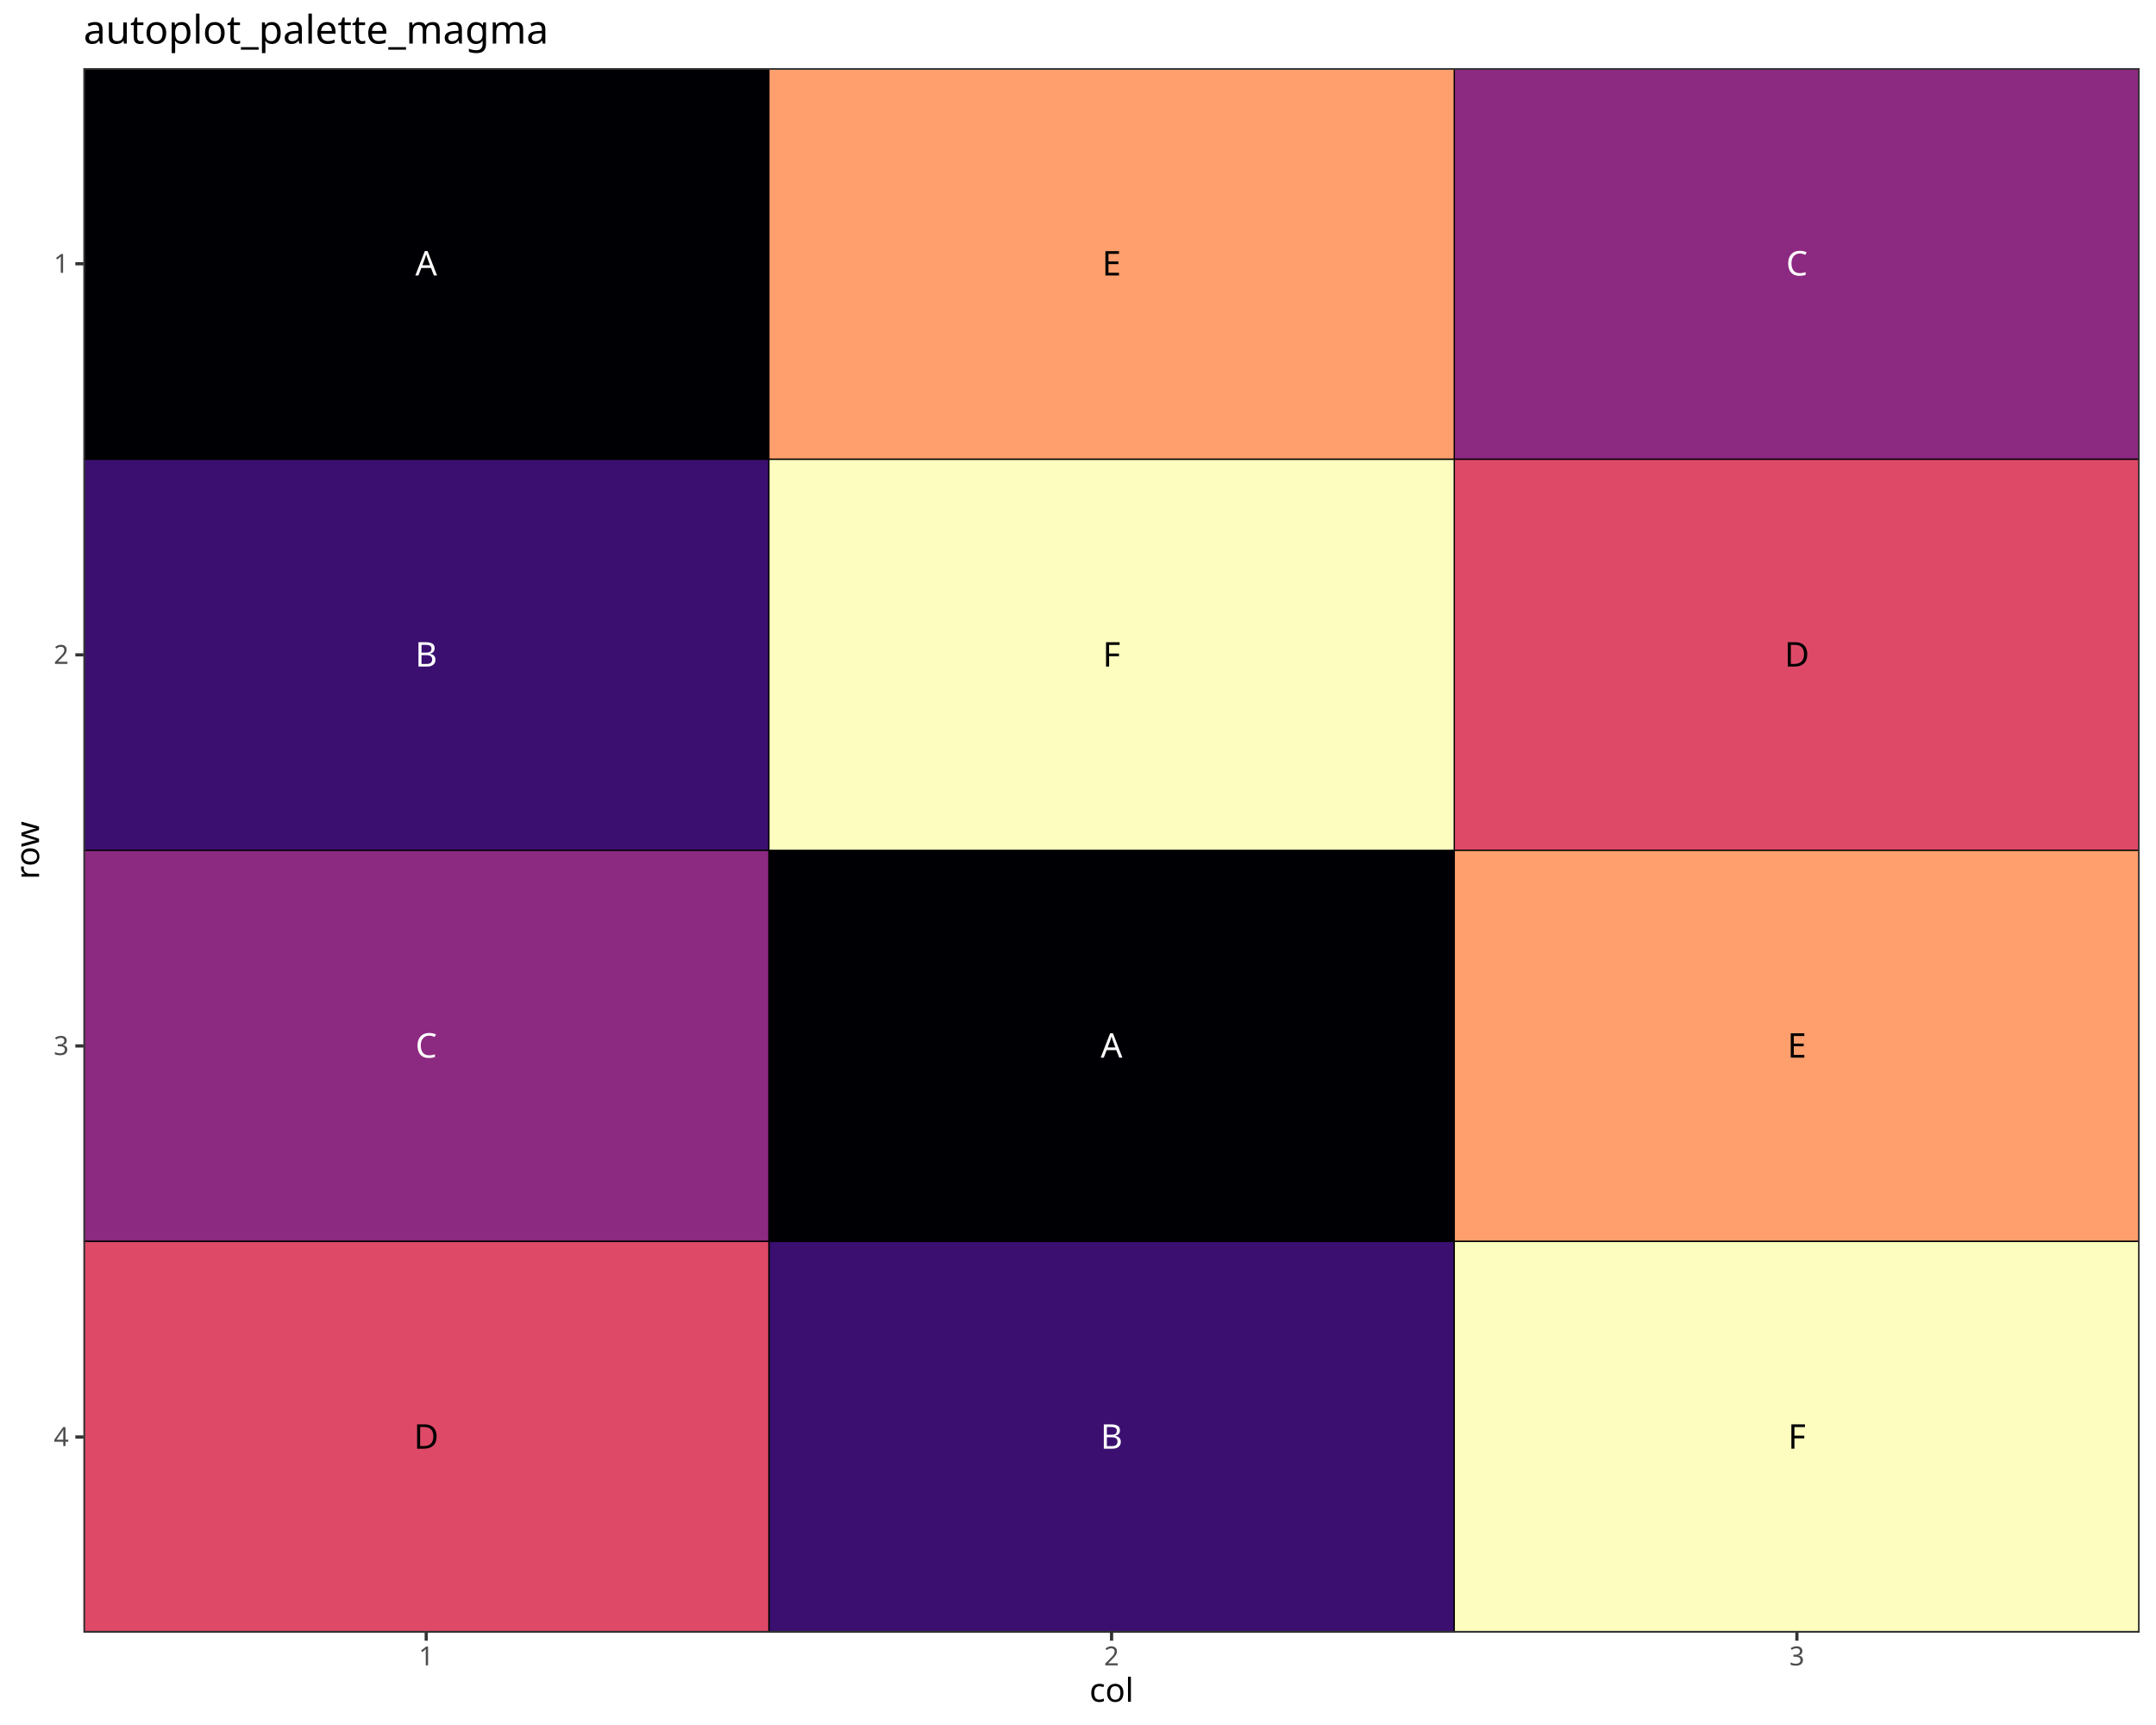
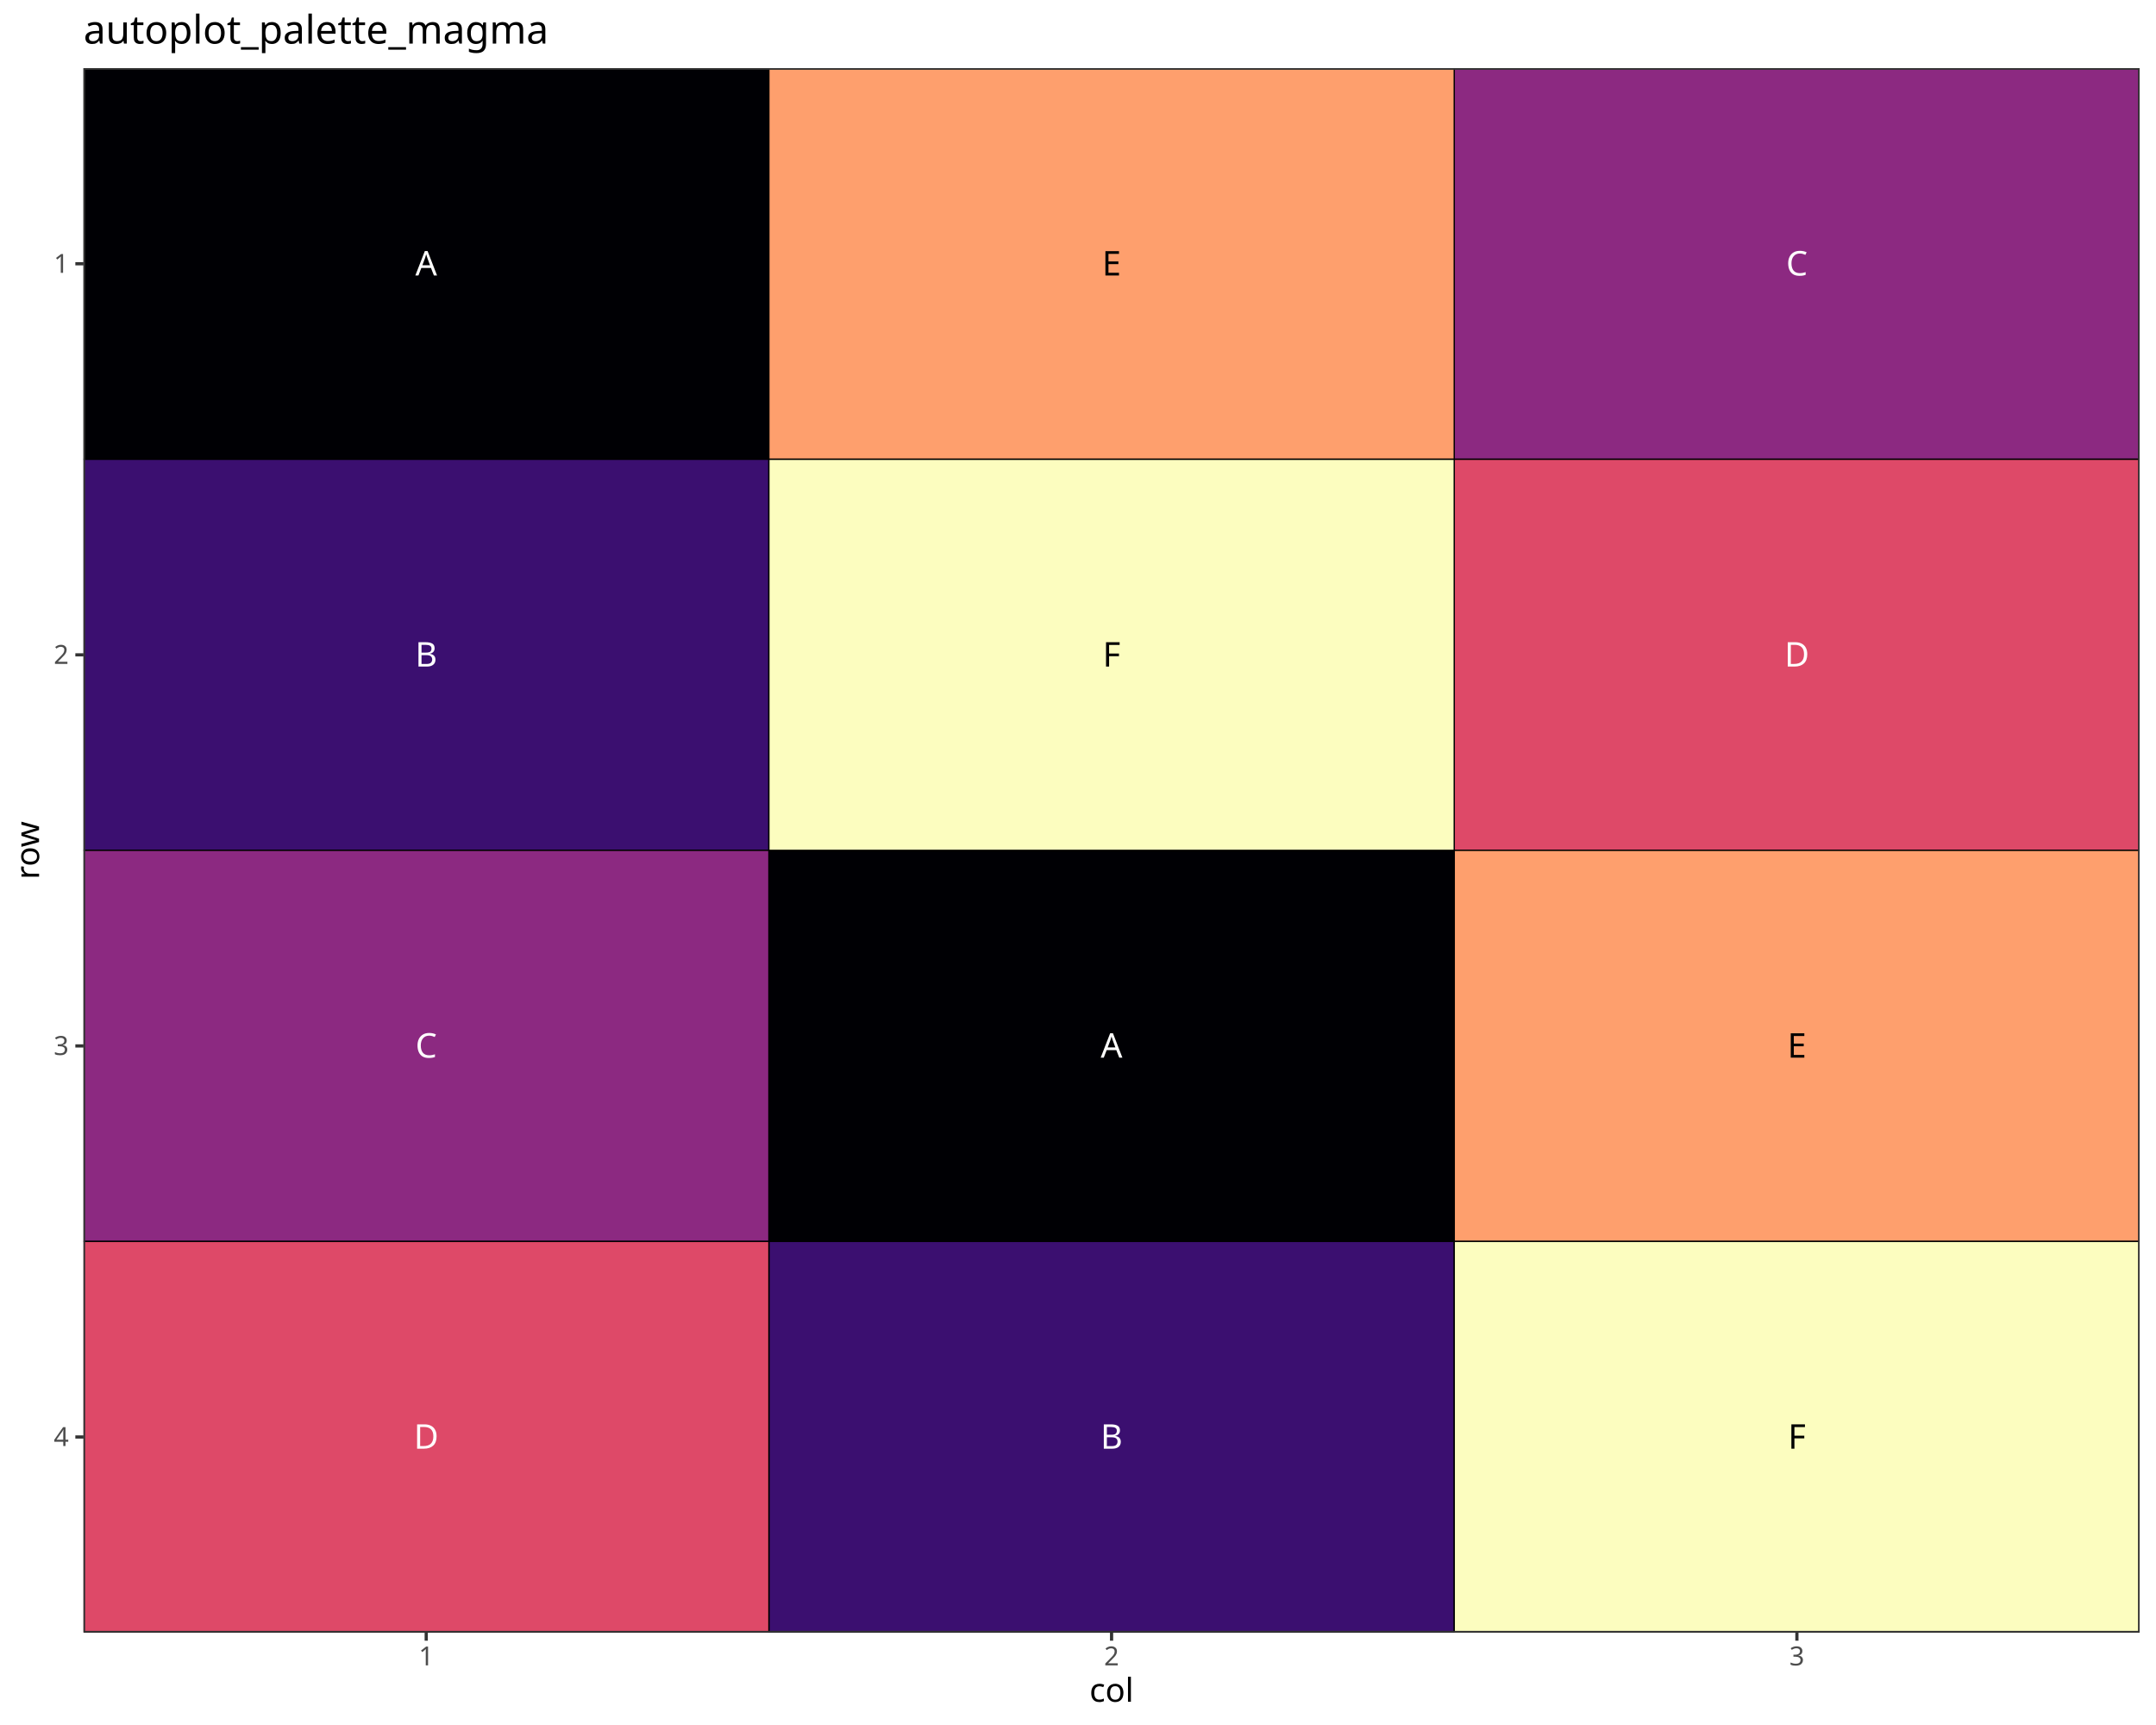
<svg xmlns="http://www.w3.org/2000/svg" class="svglite" data-engine-version="2.0" width="720.00pt" height="576.00pt" viewBox="0 0 720.00 576.00">
  <defs>
    <style type="text/css">
    .svglite line, .svglite polyline, .svglite polygon, .svglite path, .svglite rect, .svglite circle {
      fill: none;
      stroke: #000000;
      stroke-linecap: round;
      stroke-linejoin: round;
      stroke-miterlimit: 10.00;
    }
  </style>
  </defs>
  <rect width="100%" height="100%" style="stroke: none; fill: #FFFFFF;" />
  <defs>
    <clipPath id="cpMC4wMHw3MjAuMDB8MC4wMHw1NzYuMDA=">
      <rect x="0.00" y="0.00" width="720.00" height="576.00" />
    </clipPath>
  </defs>
  <g clip-path="url(#cpMC4wMHw3MjAuMDB8MC4wMHw1NzYuMDA=)">
    <rect x="0.00" y="0.00" width="720.00" height="576.00" style="stroke-width: 1.07; stroke: #FFFFFF; fill: #FFFFFF;" />
  </g>
  <defs>
    <clipPath id="cpMjcuOTB8NzE0LjUyfDIyLjc4fDU0NS4xMQ==">
      <rect x="27.90" y="22.78" width="686.62" height="522.33" />
    </clipPath>
  </defs>
  <g clip-path="url(#cpMjcuOTB8NzE0LjUyfDIyLjc4fDU0NS4xMQ==)">
    <rect x="27.90" y="22.78" width="686.62" height="522.33" style="stroke-width: 1.07; stroke: none; fill: #FFFFFF;" />
    <polyline points="27.90,22.78 714.52,22.78 " style="stroke-width: 0.53; stroke: #EBEBEB; stroke-linecap: butt;" />
    <polyline points="27.90,153.37 714.52,153.37 " style="stroke-width: 0.53; stroke: #EBEBEB; stroke-linecap: butt;" />
    <polyline points="27.90,283.95 714.52,283.95 " style="stroke-width: 0.53; stroke: #EBEBEB; stroke-linecap: butt;" />
    <polyline points="27.90,414.53 714.52,414.53 " style="stroke-width: 0.53; stroke: #EBEBEB; stroke-linecap: butt;" />
    <polyline points="27.90,545.11 714.52,545.11 " style="stroke-width: 0.53; stroke: #EBEBEB; stroke-linecap: butt;" />
    <polyline points="27.90,545.11 27.90,22.78 " style="stroke-width: 0.53; stroke: #EBEBEB; stroke-linecap: butt;" />
    <polyline points="256.77,545.11 256.77,22.78 " style="stroke-width: 0.53; stroke: #EBEBEB; stroke-linecap: butt;" />
    <polyline points="485.65,545.11 485.65,22.78 " style="stroke-width: 0.53; stroke: #EBEBEB; stroke-linecap: butt;" />
    <polyline points="714.52,545.11 714.52,22.78 " style="stroke-width: 0.53; stroke: #EBEBEB; stroke-linecap: butt;" />
    <polyline points="27.90,88.07 714.52,88.07 " style="stroke-width: 1.07; stroke: #EBEBEB; stroke-linecap: butt;" />
    <polyline points="27.90,218.66 714.52,218.66 " style="stroke-width: 1.07; stroke: #EBEBEB; stroke-linecap: butt;" />
    <polyline points="27.90,349.24 714.52,349.24 " style="stroke-width: 1.07; stroke: #EBEBEB; stroke-linecap: butt;" />
    <polyline points="27.90,479.82 714.52,479.82 " style="stroke-width: 1.07; stroke: #EBEBEB; stroke-linecap: butt;" />
    <polyline points="142.34,545.11 142.34,22.78 " style="stroke-width: 1.07; stroke: #EBEBEB; stroke-linecap: butt;" />
    <polyline points="371.21,545.11 371.21,22.78 " style="stroke-width: 1.07; stroke: #EBEBEB; stroke-linecap: butt;" />
    <polyline points="600.08,545.11 600.08,22.78 " style="stroke-width: 1.07; stroke: #EBEBEB; stroke-linecap: butt;" />
-     <polygon points="27.90,153.37 39.34,153.37 50.79,153.37 62.23,153.37 73.67,153.37 85.12,153.37 96.56,153.37 108.00,153.37 119.45,153.37 130.89,153.37 142.34,153.37 153.78,153.37 165.22,153.37 176.67,153.37 188.11,153.37 199.55,153.37 211.00,153.37 222.44,153.37 233.89,153.37 245.33,153.37 256.77,153.37 256.77,146.84 256.77,140.31 256.77,133.78 256.77,127.25 256.77,120.72 256.77,114.19 256.77,107.66 256.77,101.13 256.77,94.60 256.77,88.07 256.77,81.55 256.77,75.02 256.77,68.49 256.77,61.96 256.77,55.43 256.77,48.90 256.77,42.37 256.77,35.84 256.77,29.31 256.77,22.78 245.33,22.78 233.89,22.78 222.44,22.78 211.00,22.78 199.55,22.78 188.11,22.78 176.67,22.78 165.22,22.78 153.78,22.78 142.34,22.78 130.89,22.78 119.45,22.78 108.00,22.78 96.56,22.78 85.12,22.78 73.67,22.78 62.23,22.78 50.79,22.78 39.34,22.78 27.90,22.78 27.90,29.31 27.90,35.84 27.90,42.37 27.90,48.90 27.90,55.43 27.90,61.96 27.90,68.49 27.90,75.02 27.90,81.55 27.90,88.07 27.90,94.60 27.90,101.13 27.90,107.66 27.90,114.19 27.90,120.72 27.90,127.25 27.90,133.78 27.90,140.31 27.90,146.84 " style="stroke-width: 0.43; stroke-linecap: butt; stroke-linejoin: miter; fill: #000004;" />
-     <polygon points="256.77,414.53 268.22,414.53 279.66,414.53 291.10,414.53 302.55,414.53 313.99,414.53 325.44,414.53 336.88,414.53 348.32,414.53 359.77,414.53 371.21,414.53 382.65,414.53 394.10,414.53 405.54,414.53 416.98,414.53 428.43,414.53 439.87,414.53 451.32,414.53 462.76,414.53 474.20,414.53 485.65,414.53 485.65,408.00 485.65,401.47 485.65,394.94 485.65,388.41 485.65,381.88 485.65,375.36 485.65,368.83 485.65,362.30 485.65,355.77 485.65,349.24 485.65,342.71 485.65,336.18 485.65,329.65 485.65,323.12 485.65,316.59 485.65,310.06 485.65,303.54 485.65,297.01 485.65,290.48 485.65,283.95 474.20,283.95 462.76,283.95 451.32,283.95 439.87,283.95 428.43,283.95 416.98,283.95 405.54,283.95 394.10,283.95 382.65,283.95 371.21,283.95 359.77,283.95 348.32,283.95 336.88,283.95 325.44,283.95 313.99,283.95 302.55,283.95 291.10,283.95 279.66,283.95 268.22,283.95 256.77,283.95 256.77,290.48 256.77,297.01 256.77,303.54 256.77,310.06 256.77,316.59 256.77,323.12 256.77,329.65 256.77,336.18 256.77,342.71 256.77,349.24 256.77,355.77 256.77,362.30 256.77,368.83 256.77,375.36 256.77,381.88 256.77,388.41 256.77,394.94 256.77,401.47 256.77,408.00 " style="stroke-width: 0.43; stroke-linecap: butt; stroke-linejoin: miter; fill: #000004;" />
-     <polygon points="27.90,283.95 39.34,283.95 50.79,283.95 62.23,283.95 73.67,283.95 85.12,283.95 96.56,283.95 108.00,283.95 119.45,283.95 130.89,283.95 142.34,283.95 153.78,283.95 165.22,283.95 176.67,283.95 188.11,283.95 199.55,283.95 211.00,283.95 222.44,283.95 233.89,283.95 245.33,283.95 256.77,283.95 256.77,277.42 256.77,270.89 256.77,264.36 256.77,257.83 256.77,251.30 256.77,244.77 256.77,238.24 256.77,231.72 256.77,225.19 256.77,218.66 256.77,212.13 256.77,205.60 256.77,199.07 256.77,192.54 256.77,186.01 256.77,179.48 256.77,172.95 256.77,166.42 256.77,159.89 256.77,153.37 245.33,153.37 233.89,153.37 222.44,153.37 211.00,153.37 199.55,153.37 188.11,153.37 176.67,153.37 165.22,153.37 153.78,153.37 142.34,153.37 130.89,153.37 119.45,153.37 108.00,153.37 96.56,153.37 85.12,153.37 73.67,153.37 62.23,153.37 50.79,153.37 39.34,153.37 27.90,153.37 27.90,159.89 27.90,166.42 27.90,172.95 27.90,179.48 27.90,186.01 27.90,192.54 27.90,199.07 27.90,205.60 27.90,212.13 27.90,218.66 27.90,225.19 27.90,231.72 27.90,238.24 27.90,244.77 27.90,251.30 27.90,257.83 27.90,264.36 27.90,270.89 27.90,277.42 " style="stroke-width: 0.43; stroke-linecap: butt; stroke-linejoin: miter; fill: #3B0F70;" />
-     <polygon points="256.77,545.11 268.22,545.11 279.66,545.11 291.10,545.11 302.55,545.11 313.99,545.11 325.44,545.11 336.88,545.11 348.32,545.11 359.77,545.11 371.21,545.11 382.65,545.11 394.10,545.11 405.54,545.11 416.98,545.11 428.43,545.11 439.87,545.11 451.32,545.11 462.76,545.11 474.20,545.11 485.65,545.11 485.65,538.58 485.65,532.05 485.65,525.53 485.65,519.00 485.65,512.47 485.65,505.94 485.65,499.41 485.65,492.88 485.65,486.35 485.65,479.82 485.65,473.29 485.65,466.76 485.65,460.23 485.65,453.70 485.65,447.18 485.65,440.65 485.65,434.12 485.65,427.59 485.65,421.06 485.65,414.53 474.20,414.53 462.76,414.53 451.32,414.53 439.87,414.53 428.43,414.53 416.98,414.53 405.54,414.53 394.10,414.53 382.65,414.53 371.21,414.53 359.77,414.53 348.32,414.53 336.88,414.53 325.44,414.53 313.99,414.53 302.55,414.53 291.10,414.53 279.66,414.53 268.22,414.53 256.77,414.53 256.77,421.06 256.77,427.59 256.77,434.12 256.77,440.65 256.77,447.18 256.77,453.70 256.77,460.23 256.77,466.76 256.77,473.29 256.77,479.82 256.77,486.35 256.77,492.88 256.77,499.41 256.77,505.94 256.77,512.47 256.77,519.00 256.77,525.53 256.77,532.05 256.77,538.58 " style="stroke-width: 0.43; stroke-linecap: butt; stroke-linejoin: miter; fill: #3B0F70;" />
-     <polygon points="485.65,153.37 497.09,153.37 508.53,153.37 519.98,153.37 531.42,153.37 542.87,153.37 554.31,153.37 565.75,153.37 577.20,153.37 588.64,153.37 600.08,153.37 611.53,153.37 622.97,153.37 634.41,153.37 645.86,153.37 657.30,153.37 668.75,153.37 680.19,153.37 691.63,153.37 703.08,153.37 714.52,153.37 714.52,146.84 714.52,140.31 714.52,133.78 714.52,127.25 714.52,120.72 714.52,114.19 714.52,107.66 714.52,101.13 714.52,94.60 714.52,88.07 714.52,81.55 714.52,75.02 714.52,68.49 714.52,61.96 714.52,55.43 714.52,48.90 714.52,42.37 714.52,35.84 714.52,29.31 714.52,22.78 703.08,22.78 691.63,22.78 680.19,22.78 668.75,22.78 657.30,22.78 645.86,22.78 634.41,22.78 622.97,22.78 611.53,22.78 600.08,22.78 588.64,22.78 577.20,22.78 565.75,22.78 554.31,22.78 542.87,22.78 531.42,22.78 519.98,22.78 508.53,22.78 497.09,22.78 485.65,22.78 485.65,29.31 485.65,35.84 485.65,42.37 485.65,48.90 485.65,55.43 485.65,61.96 485.65,68.49 485.65,75.02 485.65,81.55 485.65,88.07 485.65,94.60 485.65,101.13 485.65,107.66 485.65,114.19 485.65,120.72 485.65,127.25 485.65,133.78 485.65,140.31 485.65,146.84 " style="stroke-width: 0.43; stroke-linecap: butt; stroke-linejoin: miter; fill: #8C2981;" />
-     <polygon points="27.90,414.53 39.34,414.53 50.79,414.53 62.23,414.53 73.67,414.53 85.12,414.53 96.56,414.53 108.00,414.53 119.45,414.53 130.89,414.53 142.34,414.53 153.78,414.53 165.22,414.53 176.67,414.53 188.11,414.53 199.55,414.53 211.00,414.53 222.44,414.53 233.89,414.53 245.33,414.53 256.77,414.53 256.77,408.00 256.77,401.47 256.77,394.94 256.77,388.41 256.77,381.88 256.77,375.36 256.77,368.83 256.77,362.30 256.77,355.77 256.77,349.24 256.77,342.71 256.77,336.18 256.77,329.65 256.77,323.12 256.77,316.59 256.77,310.06 256.77,303.54 256.77,297.01 256.77,290.48 256.77,283.95 245.33,283.95 233.89,283.95 222.44,283.95 211.00,283.95 199.55,283.95 188.11,283.95 176.67,283.95 165.22,283.95 153.78,283.95 142.34,283.95 130.89,283.95 119.45,283.95 108.00,283.95 96.56,283.95 85.12,283.95 73.67,283.95 62.23,283.95 50.79,283.95 39.34,283.95 27.90,283.95 27.90,290.48 27.90,297.01 27.90,303.54 27.90,310.06 27.90,316.59 27.90,323.12 27.90,329.65 27.90,336.18 27.90,342.71 27.90,349.24 27.90,355.77 27.90,362.30 27.90,368.83 27.90,375.36 27.90,381.88 27.90,388.41 27.90,394.94 27.90,401.47 27.90,408.00 " style="stroke-width: 0.43; stroke-linecap: butt; stroke-linejoin: miter; fill: #8C2981;" />
-     <polygon points="485.65,283.95 497.09,283.95 508.53,283.95 519.98,283.95 531.42,283.95 542.87,283.95 554.31,283.95 565.75,283.95 577.20,283.95 588.64,283.95 600.08,283.95 611.53,283.95 622.97,283.95 634.41,283.95 645.86,283.95 657.30,283.95 668.75,283.95 680.19,283.95 691.63,283.95 703.08,283.95 714.52,283.95 714.52,277.42 714.52,270.89 714.52,264.36 714.52,257.83 714.52,251.30 714.52,244.77 714.52,238.24 714.52,231.72 714.52,225.19 714.52,218.66 714.52,212.13 714.52,205.60 714.52,199.07 714.52,192.54 714.52,186.01 714.52,179.48 714.52,172.95 714.52,166.42 714.52,159.89 714.52,153.37 703.08,153.37 691.63,153.37 680.19,153.37 668.75,153.37 657.30,153.37 645.86,153.37 634.41,153.37 622.97,153.37 611.53,153.37 600.08,153.37 588.64,153.37 577.20,153.37 565.75,153.37 554.31,153.37 542.87,153.37 531.42,153.37 519.98,153.37 508.53,153.37 497.09,153.37 485.65,153.37 485.65,159.89 485.65,166.42 485.65,172.95 485.65,179.48 485.65,186.01 485.65,192.54 485.65,199.07 485.65,205.60 485.65,212.13 485.65,218.66 485.65,225.19 485.65,231.72 485.65,238.24 485.65,244.77 485.65,251.30 485.65,257.83 485.65,264.36 485.65,270.89 485.65,277.42 " style="stroke-width: 0.43; stroke-linecap: butt; stroke-linejoin: miter; fill: #DE4968;" />
-     <polygon points="27.90,545.11 39.34,545.11 50.79,545.11 62.23,545.11 73.67,545.11 85.12,545.11 96.56,545.11 108.00,545.11 119.45,545.11 130.89,545.11 142.34,545.11 153.78,545.11 165.22,545.11 176.67,545.11 188.11,545.11 199.55,545.11 211.00,545.11 222.44,545.11 233.89,545.11 245.33,545.11 256.77,545.11 256.77,538.58 256.77,532.05 256.77,525.53 256.77,519.00 256.77,512.47 256.77,505.94 256.77,499.41 256.77,492.88 256.77,486.35 256.77,479.82 256.77,473.29 256.77,466.76 256.77,460.23 256.77,453.70 256.77,447.18 256.77,440.65 256.77,434.12 256.77,427.59 256.77,421.06 256.77,414.53 245.33,414.53 233.89,414.53 222.44,414.53 211.00,414.53 199.55,414.53 188.11,414.53 176.67,414.53 165.22,414.53 153.78,414.53 142.34,414.53 130.89,414.53 119.45,414.53 108.00,414.53 96.56,414.53 85.12,414.53 73.67,414.53 62.23,414.53 50.79,414.53 39.34,414.53 27.90,414.53 27.90,421.06 27.90,427.59 27.90,434.12 27.90,440.65 27.90,447.18 27.90,453.70 27.90,460.23 27.90,466.76 27.90,473.29 27.90,479.82 27.90,486.35 27.90,492.88 27.90,499.41 27.90,505.94 27.90,512.47 27.90,519.00 27.90,525.53 27.90,532.05 27.90,538.58 " style="stroke-width: 0.43; stroke-linecap: butt; stroke-linejoin: miter; fill: #DE4968;" />
-     <polygon points="256.77,153.37 268.22,153.37 279.66,153.37 291.10,153.37 302.55,153.37 313.99,153.37 325.44,153.37 336.88,153.37 348.32,153.37 359.77,153.37 371.21,153.37 382.65,153.37 394.10,153.37 405.54,153.37 416.98,153.37 428.43,153.37 439.87,153.37 451.32,153.37 462.76,153.37 474.20,153.37 485.65,153.37 485.65,146.84 485.65,140.31 485.65,133.78 485.65,127.25 485.65,120.72 485.65,114.19 485.65,107.66 485.65,101.13 485.65,94.60 485.65,88.07 485.65,81.55 485.65,75.02 485.65,68.49 485.65,61.96 485.65,55.43 485.65,48.90 485.65,42.37 485.65,35.84 485.65,29.31 485.65,22.78 474.20,22.78 462.76,22.78 451.32,22.78 439.87,22.78 428.43,22.78 416.98,22.78 405.54,22.78 394.10,22.78 382.65,22.78 371.21,22.78 359.77,22.78 348.32,22.78 336.88,22.78 325.44,22.78 313.99,22.78 302.55,22.78 291.10,22.78 279.66,22.78 268.22,22.78 256.77,22.78 256.77,29.31 256.77,35.84 256.77,42.37 256.77,48.90 256.77,55.43 256.77,61.96 256.77,68.49 256.77,75.02 256.77,81.55 256.77,88.07 256.77,94.60 256.77,101.13 256.77,107.66 256.77,114.19 256.77,120.72 256.77,127.25 256.77,133.78 256.77,140.31 256.77,146.84 " style="stroke-width: 0.43; stroke-linecap: butt; stroke-linejoin: miter; fill: #FE9F6D;" />
-     <polygon points="485.65,414.53 497.09,414.53 508.53,414.53 519.98,414.53 531.42,414.53 542.87,414.53 554.31,414.53 565.75,414.53 577.20,414.53 588.64,414.53 600.08,414.53 611.53,414.53 622.97,414.53 634.41,414.53 645.86,414.53 657.30,414.53 668.75,414.53 680.19,414.53 691.63,414.53 703.08,414.53 714.52,414.53 714.52,408.00 714.52,401.47 714.52,394.94 714.52,388.41 714.52,381.88 714.52,375.36 714.52,368.83 714.52,362.30 714.52,355.77 714.52,349.24 714.52,342.71 714.52,336.18 714.52,329.65 714.52,323.12 714.52,316.59 714.52,310.06 714.52,303.54 714.52,297.01 714.52,290.48 714.52,283.95 703.08,283.95 691.63,283.95 680.19,283.95 668.75,283.95 657.30,283.95 645.86,283.95 634.41,283.95 622.97,283.95 611.53,283.95 600.08,283.95 588.64,283.95 577.20,283.95 565.75,283.95 554.31,283.95 542.87,283.95 531.42,283.95 519.98,283.95 508.53,283.95 497.09,283.95 485.65,283.95 485.65,290.48 485.65,297.01 485.65,303.54 485.65,310.06 485.65,316.59 485.65,323.12 485.65,329.65 485.65,336.18 485.65,342.71 485.65,349.24 485.65,355.77 485.65,362.30 485.65,368.83 485.65,375.36 485.65,381.88 485.65,388.41 485.65,394.94 485.65,401.47 485.65,408.00 " style="stroke-width: 0.43; stroke-linecap: butt; stroke-linejoin: miter; fill: #FE9F6D;" />
-     <polygon points="256.77,283.95 268.22,283.95 279.66,283.95 291.10,283.95 302.55,283.95 313.99,283.95 325.44,283.95 336.88,283.95 348.32,283.95 359.77,283.95 371.21,283.95 382.65,283.95 394.10,283.95 405.54,283.95 416.98,283.95 428.43,283.95 439.87,283.95 451.32,283.95 462.76,283.95 474.20,283.95 485.65,283.95 485.65,277.42 485.65,270.89 485.65,264.36 485.65,257.83 485.65,251.30 485.65,244.77 485.65,238.24 485.65,231.72 485.65,225.19 485.65,218.66 485.65,212.13 485.65,205.60 485.65,199.07 485.65,192.54 485.65,186.01 485.65,179.48 485.65,172.95 485.65,166.42 485.65,159.89 485.65,153.37 474.20,153.37 462.76,153.37 451.32,153.37 439.87,153.37 428.43,153.37 416.98,153.37 405.54,153.37 394.10,153.37 382.65,153.37 371.21,153.37 359.77,153.37 348.32,153.37 336.88,153.37 325.44,153.37 313.99,153.37 302.55,153.37 291.10,153.37 279.66,153.37 268.22,153.37 256.77,153.37 256.77,159.89 256.77,166.42 256.77,172.95 256.77,179.48 256.77,186.01 256.77,192.54 256.77,199.07 256.77,205.60 256.77,212.13 256.77,218.66 256.77,225.19 256.77,231.72 256.77,238.24 256.77,244.77 256.77,251.30 256.77,257.83 256.77,264.36 256.77,270.89 256.77,277.42 " style="stroke-width: 0.43; stroke-linecap: butt; stroke-linejoin: miter; fill: #FCFDBF;" />
-     <polygon points="485.65,545.11 497.09,545.11 508.53,545.11 519.98,545.11 531.42,545.11 542.87,545.11 554.31,545.11 565.75,545.11 577.20,545.11 588.64,545.11 600.08,545.11 611.53,545.11 622.97,545.11 634.41,545.11 645.86,545.11 657.30,545.11 668.75,545.11 680.19,545.11 691.63,545.11 703.08,545.11 714.52,545.11 714.52,538.58 714.52,532.05 714.52,525.53 714.52,519.00 714.52,512.47 714.52,505.94 714.52,499.41 714.52,492.88 714.52,486.35 714.52,479.82 714.52,473.29 714.52,466.76 714.52,460.23 714.52,453.70 714.52,447.18 714.52,440.65 714.52,434.12 714.52,427.59 714.52,421.06 714.52,414.53 703.08,414.53 691.63,414.53 680.19,414.53 668.75,414.53 657.30,414.53 645.86,414.53 634.41,414.53 622.97,414.53 611.53,414.53 600.08,414.53 588.64,414.53 577.20,414.53 565.75,414.53 554.31,414.53 542.87,414.53 531.42,414.53 519.98,414.53 508.53,414.53 497.09,414.53 485.65,414.53 485.65,421.06 485.65,427.59 485.65,434.12 485.65,440.65 485.65,447.18 485.65,453.70 485.65,460.23 485.65,466.76 485.65,473.29 485.65,479.82 485.65,486.35 485.65,492.88 485.65,499.41 485.65,505.94 485.65,512.47 485.65,519.00 485.65,525.53 485.65,532.05 485.65,538.58 " style="stroke-width: 0.43; stroke-linecap: butt; stroke-linejoin: miter; fill: #FCFDBF;" />
+     <rect x="27.90" y="22.78" width="228.87" height="130.58" style="stroke-width: 0.43; stroke-linecap: butt; stroke-linejoin: miter; fill: #000004;" />
+     <rect x="256.77" y="283.95" width="228.87" height="130.58" style="stroke-width: 0.43; stroke-linecap: butt; stroke-linejoin: miter; fill: #000004;" />
+     <rect x="27.90" y="153.37" width="228.87" height="130.58" style="stroke-width: 0.43; stroke-linecap: butt; stroke-linejoin: miter; fill: #3B0F70;" />
+     <rect x="256.77" y="414.53" width="228.87" height="130.58" style="stroke-width: 0.43; stroke-linecap: butt; stroke-linejoin: miter; fill: #3B0F70;" />
+     <rect x="485.65" y="22.78" width="228.87" height="130.58" style="stroke-width: 0.43; stroke-linecap: butt; stroke-linejoin: miter; fill: #8C2981;" />
+     <rect x="27.90" y="283.95" width="228.87" height="130.58" style="stroke-width: 0.43; stroke-linecap: butt; stroke-linejoin: miter; fill: #8C2981;" />
+     <rect x="485.65" y="153.37" width="228.87" height="130.58" style="stroke-width: 0.43; stroke-linecap: butt; stroke-linejoin: miter; fill: #DE4968;" />
+     <rect x="27.90" y="414.53" width="228.87" height="130.58" style="stroke-width: 0.43; stroke-linecap: butt; stroke-linejoin: miter; fill: #DE4968;" />
+     <rect x="256.77" y="22.78" width="228.87" height="130.58" style="stroke-width: 0.43; stroke-linecap: butt; stroke-linejoin: miter; fill: #FE9F6D;" />
+     <rect x="485.65" y="283.95" width="228.87" height="130.58" style="stroke-width: 0.43; stroke-linecap: butt; stroke-linejoin: miter; fill: #FE9F6D;" />
+     <rect x="256.77" y="153.37" width="228.87" height="130.58" style="stroke-width: 0.43; stroke-linecap: butt; stroke-linejoin: miter; fill: #FCFDBF;" />
+     <rect x="485.65" y="414.53" width="228.87" height="130.58" style="stroke-width: 0.43; stroke-linecap: butt; stroke-linejoin: miter; fill: #FCFDBF;" />
    <text x="142.34" y="91.99" text-anchor="middle" style="font-size: 11.38px; fill: #FFFFFF; font-family: sans;" textLength="7.59px" lengthAdjust="spacingAndGlyphs">A</text>
    <text x="371.21" y="353.16" text-anchor="middle" style="font-size: 11.38px; fill: #FFFFFF; font-family: sans;" textLength="7.59px" lengthAdjust="spacingAndGlyphs">A</text>
    <text x="142.34" y="222.57" text-anchor="middle" style="font-size: 11.38px; fill: #FFFFFF; font-family: sans;" textLength="7.59px" lengthAdjust="spacingAndGlyphs">B</text>
    <text x="371.21" y="483.74" text-anchor="middle" style="font-size: 11.38px; fill: #FFFFFF; font-family: sans;" textLength="7.59px" lengthAdjust="spacingAndGlyphs">B</text>
    <text x="600.08" y="91.99" text-anchor="middle" style="font-size: 11.38px; fill: #FFFFFF; font-family: sans;" textLength="8.22px" lengthAdjust="spacingAndGlyphs">C</text>
    <text x="142.34" y="353.16" text-anchor="middle" style="font-size: 11.38px; fill: #FFFFFF; font-family: sans;" textLength="8.22px" lengthAdjust="spacingAndGlyphs">C</text>
-     <text x="600.08" y="222.57" text-anchor="middle" style="font-size: 11.38px; font-family: sans;" textLength="8.22px" lengthAdjust="spacingAndGlyphs">D</text>
-     <text x="142.34" y="483.74" text-anchor="middle" style="font-size: 11.38px; font-family: sans;" textLength="8.22px" lengthAdjust="spacingAndGlyphs">D</text>
+     <text x="600.08" y="222.57" text-anchor="middle" style="font-size: 11.38px; fill: #FFFFFF; font-family: sans;" textLength="8.22px" lengthAdjust="spacingAndGlyphs">D</text>
+     <text x="142.34" y="483.74" text-anchor="middle" style="font-size: 11.38px; fill: #FFFFFF; font-family: sans;" textLength="8.22px" lengthAdjust="spacingAndGlyphs">D</text>
    <text x="371.21" y="91.99" text-anchor="middle" style="font-size: 11.38px; font-family: sans;" textLength="7.59px" lengthAdjust="spacingAndGlyphs">E</text>
    <text x="600.08" y="353.16" text-anchor="middle" style="font-size: 11.38px; font-family: sans;" textLength="7.59px" lengthAdjust="spacingAndGlyphs">E</text>
    <text x="371.21" y="222.57" text-anchor="middle" style="font-size: 11.38px; font-family: sans;" textLength="6.95px" lengthAdjust="spacingAndGlyphs">F</text>
    <text x="600.08" y="483.74" text-anchor="middle" style="font-size: 11.38px; font-family: sans;" textLength="6.95px" lengthAdjust="spacingAndGlyphs">F</text>
    <rect x="27.90" y="22.78" width="686.62" height="522.33" style="stroke-width: 1.07; stroke: #333333;" />
  </g>
  <g clip-path="url(#cpMC4wMHw3MjAuMDB8MC4wMHw1NzYuMDA=)">
    <text x="22.97" y="91.10" text-anchor="end" style="font-size: 8.80px; fill: #4D4D4D; font-family: sans;" textLength="4.89px" lengthAdjust="spacingAndGlyphs">1</text>
    <text x="22.97" y="221.68" text-anchor="end" style="font-size: 8.80px; fill: #4D4D4D; font-family: sans;" textLength="4.89px" lengthAdjust="spacingAndGlyphs">2</text>
    <text x="22.97" y="352.27" text-anchor="end" style="font-size: 8.80px; fill: #4D4D4D; font-family: sans;" textLength="4.89px" lengthAdjust="spacingAndGlyphs">3</text>
    <text x="22.97" y="482.85" text-anchor="end" style="font-size: 8.80px; fill: #4D4D4D; font-family: sans;" textLength="4.89px" lengthAdjust="spacingAndGlyphs">4</text>
    <polyline points="25.16,88.07 27.90,88.07 " style="stroke-width: 1.07; stroke: #333333; stroke-linecap: butt;" />
    <polyline points="25.16,218.66 27.90,218.66 " style="stroke-width: 1.07; stroke: #333333; stroke-linecap: butt;" />
    <polyline points="25.16,349.24 27.90,349.24 " style="stroke-width: 1.07; stroke: #333333; stroke-linecap: butt;" />
    <polyline points="25.16,479.82 27.90,479.82 " style="stroke-width: 1.07; stroke: #333333; stroke-linecap: butt;" />
    <polyline points="142.34,547.85 142.34,545.11 " style="stroke-width: 1.07; stroke: #333333; stroke-linecap: butt;" />
    <polyline points="371.21,547.85 371.21,545.11 " style="stroke-width: 1.07; stroke: #333333; stroke-linecap: butt;" />
    <polyline points="600.08,547.85 600.08,545.11 " style="stroke-width: 1.07; stroke: #333333; stroke-linecap: butt;" />
    <text x="142.34" y="556.10" text-anchor="middle" style="font-size: 8.80px; fill: #4D4D4D; font-family: sans;" textLength="4.89px" lengthAdjust="spacingAndGlyphs">1</text>
    <text x="371.21" y="556.10" text-anchor="middle" style="font-size: 8.80px; fill: #4D4D4D; font-family: sans;" textLength="4.89px" lengthAdjust="spacingAndGlyphs">2</text>
    <text x="600.08" y="556.10" text-anchor="middle" style="font-size: 8.80px; fill: #4D4D4D; font-family: sans;" textLength="4.89px" lengthAdjust="spacingAndGlyphs">3</text>
    <text x="371.21" y="568.24" text-anchor="middle" style="font-size: 11.00px; font-family: sans;" textLength="14.06px" lengthAdjust="spacingAndGlyphs">col</text>
    <text transform="translate(13.05,283.95) rotate(-90)" text-anchor="middle" style="font-size: 11.00px; font-family: sans;" textLength="17.73px" lengthAdjust="spacingAndGlyphs">row</text>
    <text x="27.90" y="14.56" style="font-size: 13.20px; font-family: sans;" textLength="145.32px" lengthAdjust="spacingAndGlyphs">autoplot_palette_magma</text>
  </g>
</svg>
